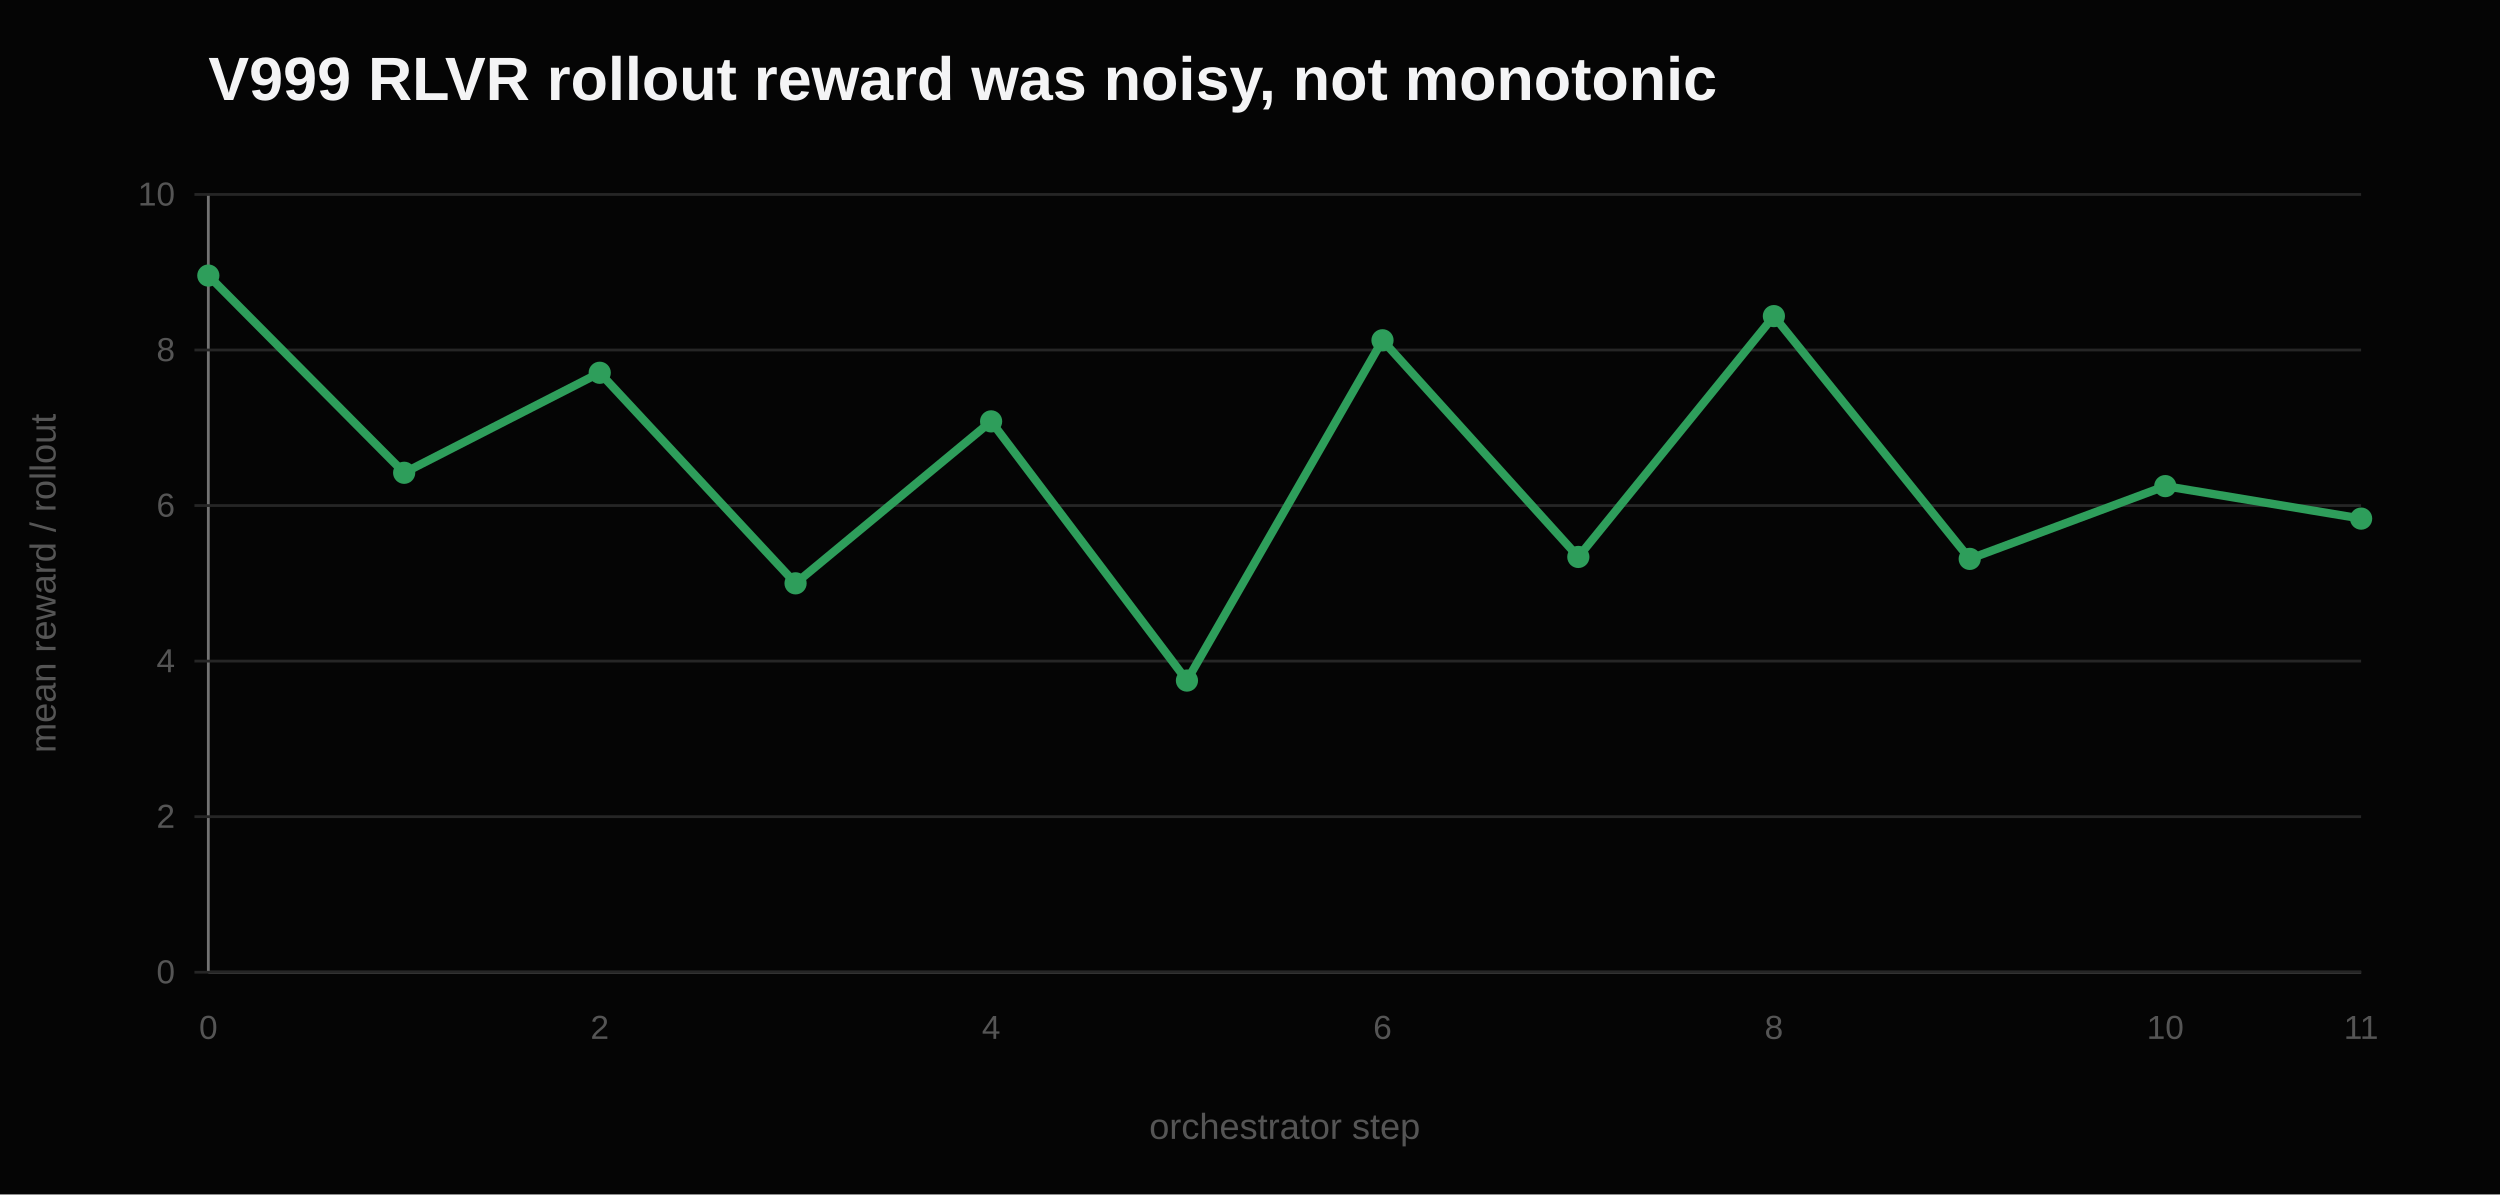
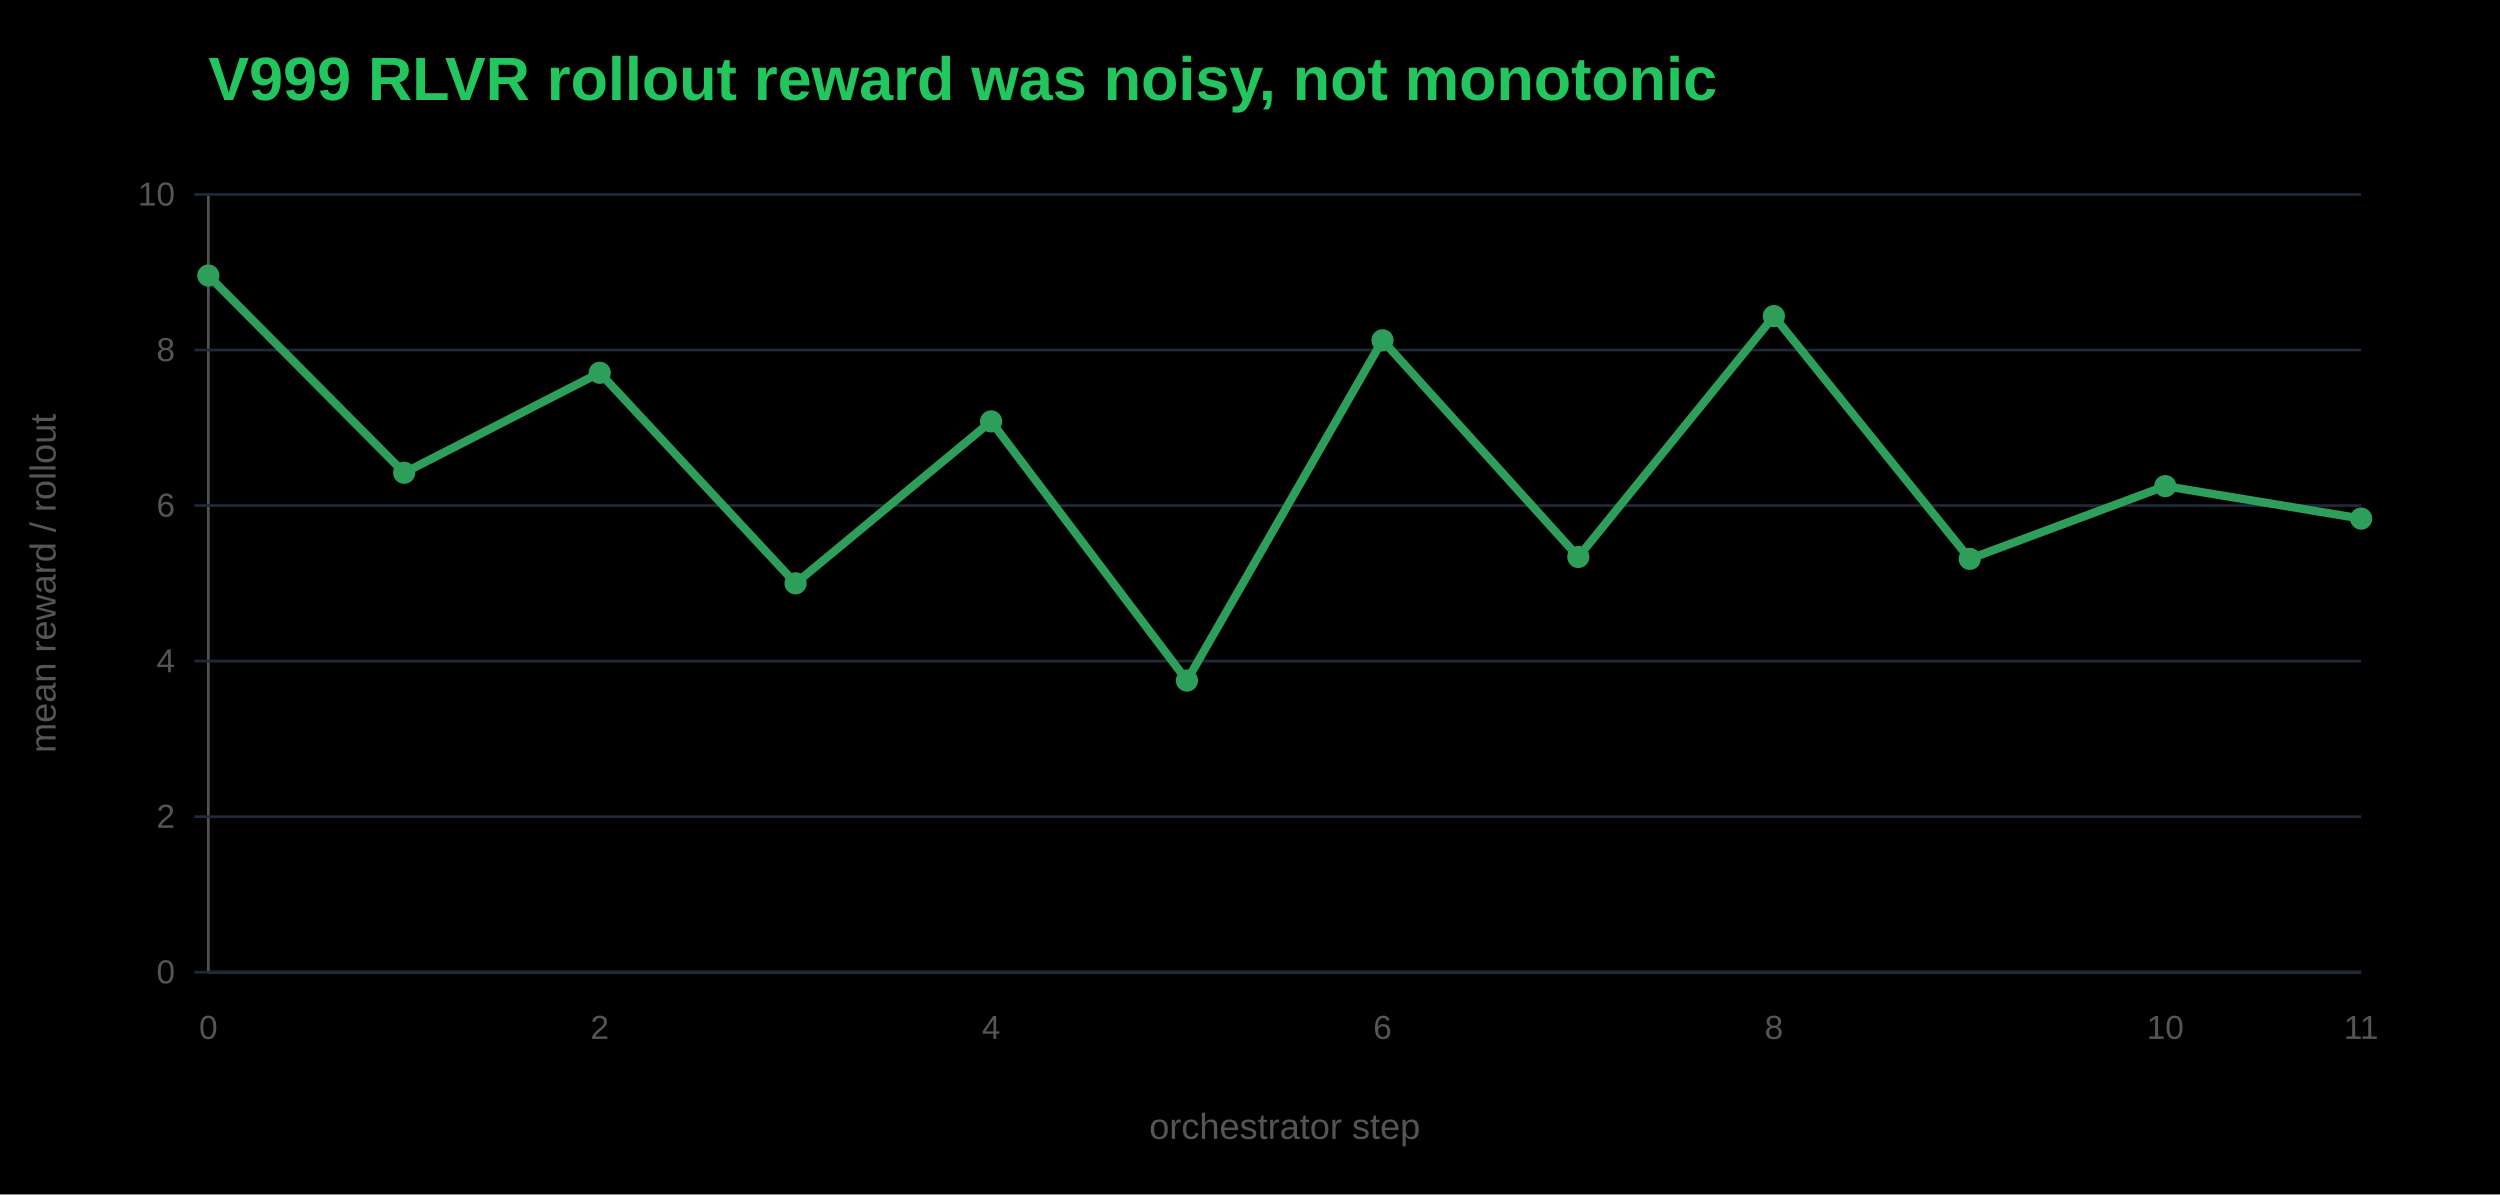
<svg xmlns="http://www.w3.org/2000/svg" width="900" height="430" viewBox="0 0 900 430">
-   <rect width="100%" height="100%" fill="#050505" />
-   <text x="75" y="36" font-family="Arial, sans-serif" font-size="22" font-weight="700" fill="#f4f4f5">V999 RLVR rollout reward was noisy, not monotonic</text>
-   <line x1="75" y1="350" x2="850" y2="350" stroke="#737373" />
-   <line x1="75" y1="70" x2="75" y2="350" stroke="#737373" />
-   <line x1="70" y1="350.0" x2="850" y2="350.0" stroke="#262626" />
+   <rect width="100%" height="100%" fill="#000000" />
+   <text x="75" y="36" font-family="Arial, sans-serif" font-size="22" font-weight="700" fill="#22c55e">V999 RLVR rollout reward was noisy, not monotonic</text>
+   <line x1="75" y1="350" x2="850" y2="350" stroke="#525252" />
+   <line x1="75" y1="70" x2="75" y2="350" stroke="#525252" />
+   <line x1="70" y1="350.0" x2="850" y2="350.0" stroke="#1f2937" />
  <text x="63" y="354.0" text-anchor="end" font-family="Arial, sans-serif" font-size="12" fill="#555">0</text>
-   <line x1="70" y1="294.0" x2="850" y2="294.0" stroke="#262626" />
+   <line x1="70" y1="294.0" x2="850" y2="294.0" stroke="#1f2937" />
  <text x="63" y="298.0" text-anchor="end" font-family="Arial, sans-serif" font-size="12" fill="#555">2</text>
-   <line x1="70" y1="238.0" x2="850" y2="238.0" stroke="#262626" />
+   <line x1="70" y1="238.0" x2="850" y2="238.0" stroke="#1f2937" />
  <text x="63" y="242.0" text-anchor="end" font-family="Arial, sans-serif" font-size="12" fill="#555">4</text>
-   <line x1="70" y1="182.0" x2="850" y2="182.0" stroke="#262626" />
+   <line x1="70" y1="182.0" x2="850" y2="182.0" stroke="#1f2937" />
  <text x="63" y="186.0" text-anchor="end" font-family="Arial, sans-serif" font-size="12" fill="#555">6</text>
-   <line x1="70" y1="126.0" x2="850" y2="126.0" stroke="#262626" />
+   <line x1="70" y1="126.0" x2="850" y2="126.0" stroke="#1f2937" />
  <text x="63" y="130.0" text-anchor="end" font-family="Arial, sans-serif" font-size="12" fill="#555">8</text>
-   <line x1="70" y1="70.0" x2="850" y2="70.0" stroke="#262626" />
+   <line x1="70" y1="70.0" x2="850" y2="70.0" stroke="#1f2937" />
  <text x="63" y="74.0" text-anchor="end" font-family="Arial, sans-serif" font-size="12" fill="#555">10</text>
  <text x="75.0" y="374" text-anchor="middle" font-family="Arial, sans-serif" font-size="12" fill="#555">0</text>
  <text x="215.9" y="374" text-anchor="middle" font-family="Arial, sans-serif" font-size="12" fill="#555">2</text>
  <text x="356.8" y="374" text-anchor="middle" font-family="Arial, sans-serif" font-size="12" fill="#555">4</text>
  <text x="497.7" y="374" text-anchor="middle" font-family="Arial, sans-serif" font-size="12" fill="#555">6</text>
  <text x="638.6" y="374" text-anchor="middle" font-family="Arial, sans-serif" font-size="12" fill="#555">8</text>
  <text x="779.5" y="374" text-anchor="middle" font-family="Arial, sans-serif" font-size="12" fill="#555">10</text>
  <text x="850.0" y="374" text-anchor="middle" font-family="Arial, sans-serif" font-size="12" fill="#555">11</text>
  <polyline points="75.0,99.2 145.5,170.2 215.9,134.2 286.4,210.0 356.8,151.7 427.3,245.0 497.7,122.5 568.2,200.5 638.6,113.8 709.1,201.2 779.5,175.0 850.0,186.7" fill="none" stroke="#2e9e5b" stroke-width="3" />
  <circle cx="75.0" cy="99.2" r="4" fill="#2e9e5b" />
  <circle cx="145.5" cy="170.2" r="4" fill="#2e9e5b" />
  <circle cx="215.9" cy="134.2" r="4" fill="#2e9e5b" />
  <circle cx="286.4" cy="210.0" r="4" fill="#2e9e5b" />
  <circle cx="356.8" cy="151.7" r="4" fill="#2e9e5b" />
  <circle cx="427.3" cy="245.0" r="4" fill="#2e9e5b" />
  <circle cx="497.7" cy="122.5" r="4" fill="#2e9e5b" />
  <circle cx="568.2" cy="200.5" r="4" fill="#2e9e5b" />
  <circle cx="638.6" cy="113.8" r="4" fill="#2e9e5b" />
  <circle cx="709.1" cy="201.2" r="4" fill="#2e9e5b" />
  <circle cx="779.5" cy="175.0" r="4" fill="#2e9e5b" />
  <circle cx="850.0" cy="186.7" r="4" fill="#2e9e5b" />
  <text x="462.5" y="410" text-anchor="middle" font-family="Arial, sans-serif" font-size="13" fill="#555">orchestrator step</text>
  <text x="20" y="210.0" transform="rotate(-90 20 210.0)" text-anchor="middle" font-family="Arial, sans-serif" font-size="13" fill="#555">mean reward / rollout</text>
</svg>
